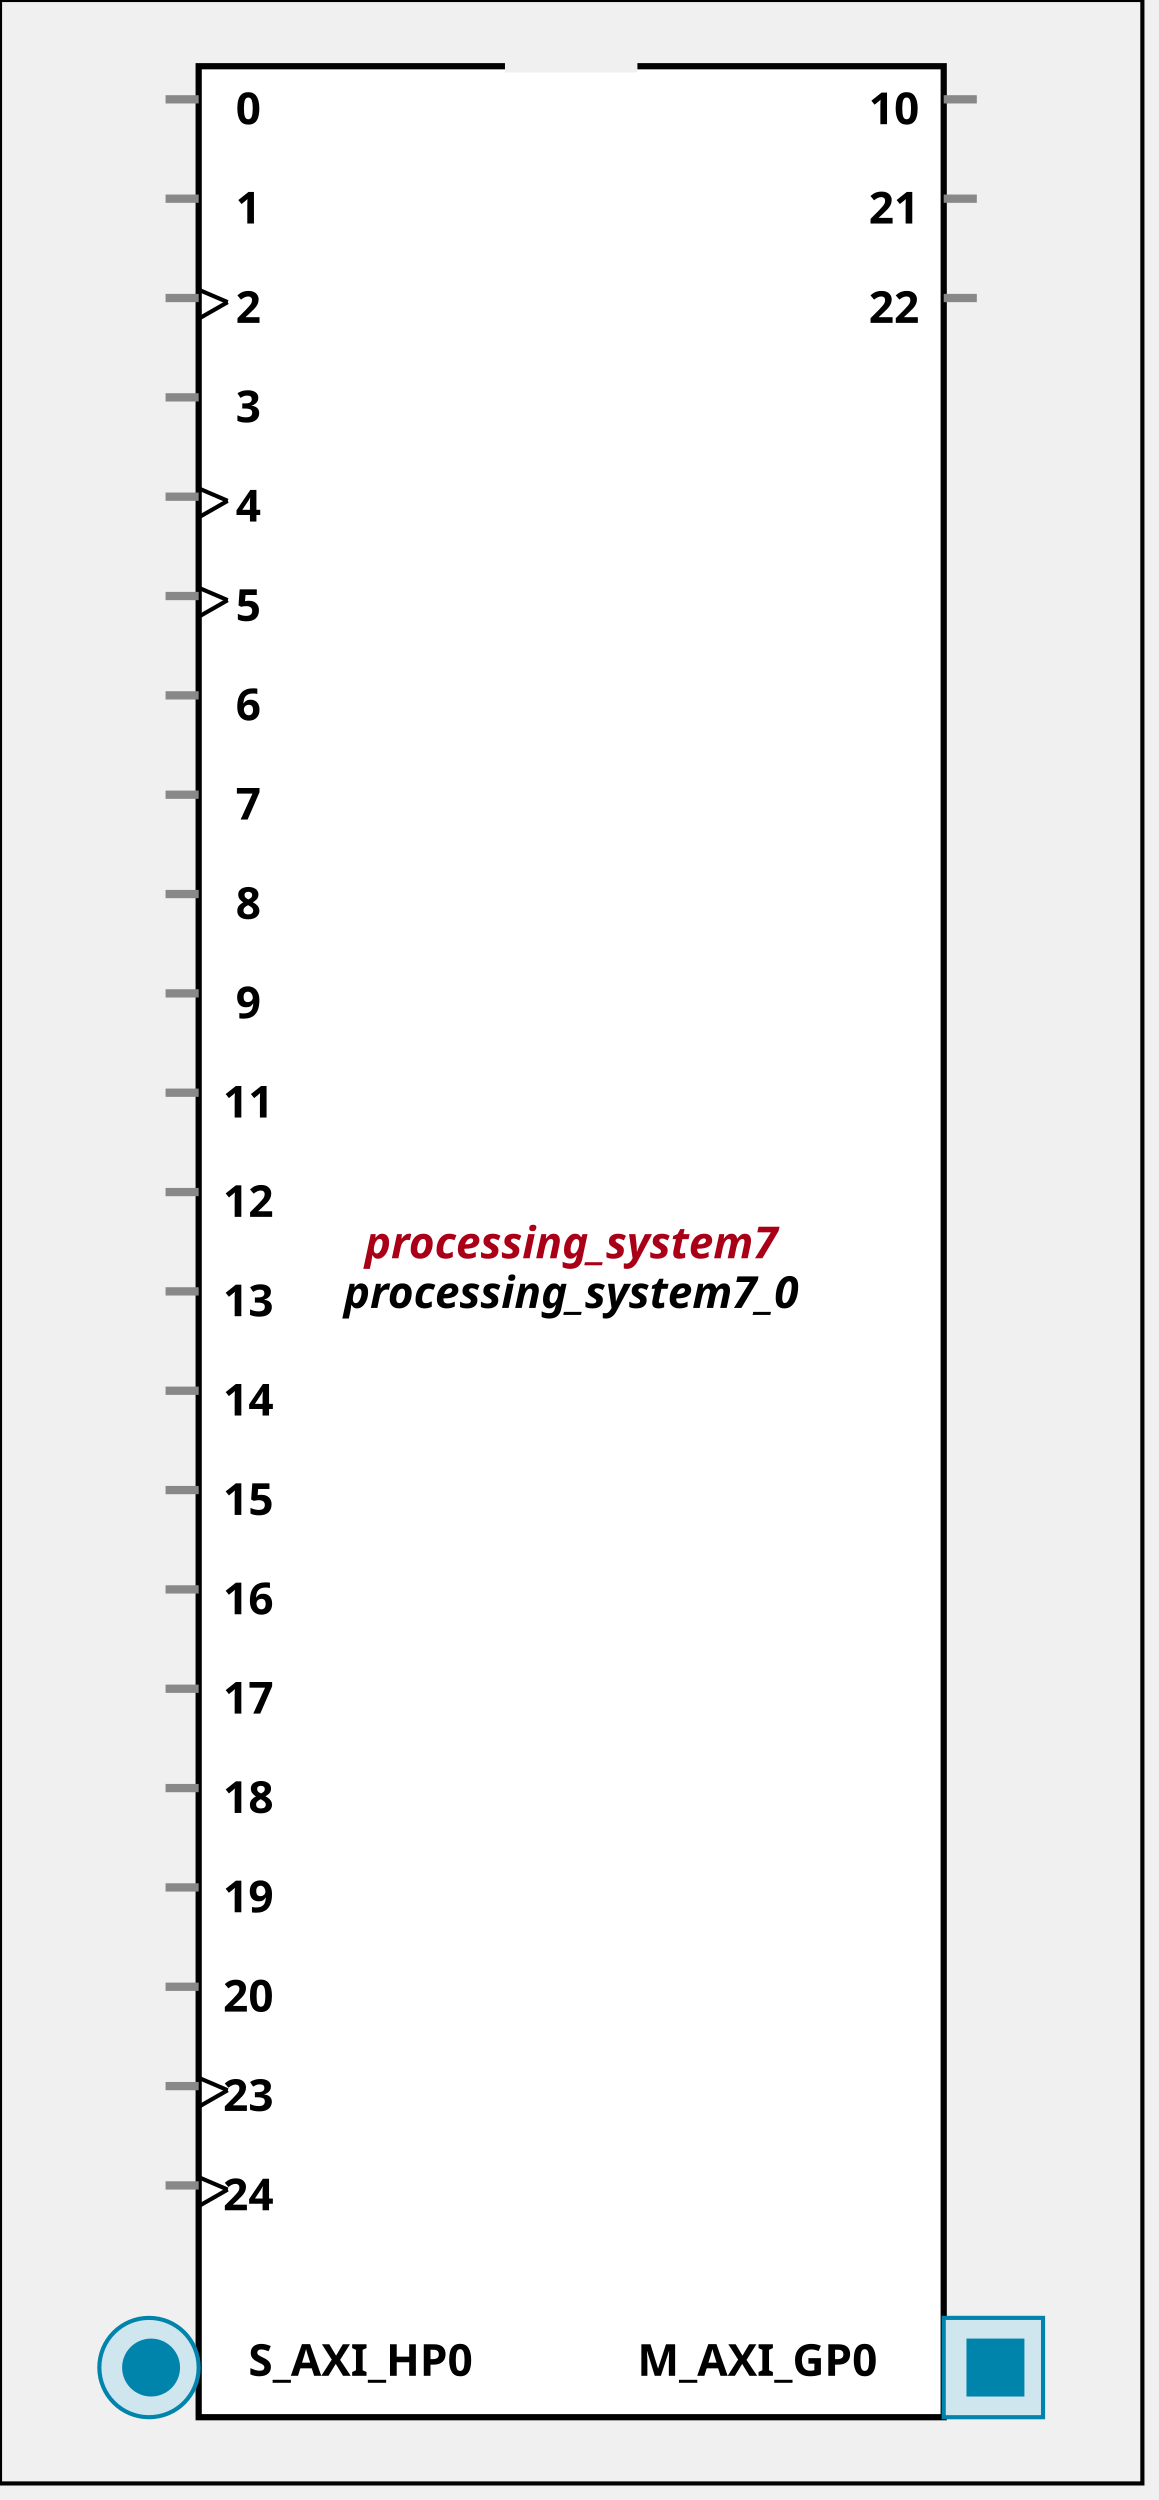
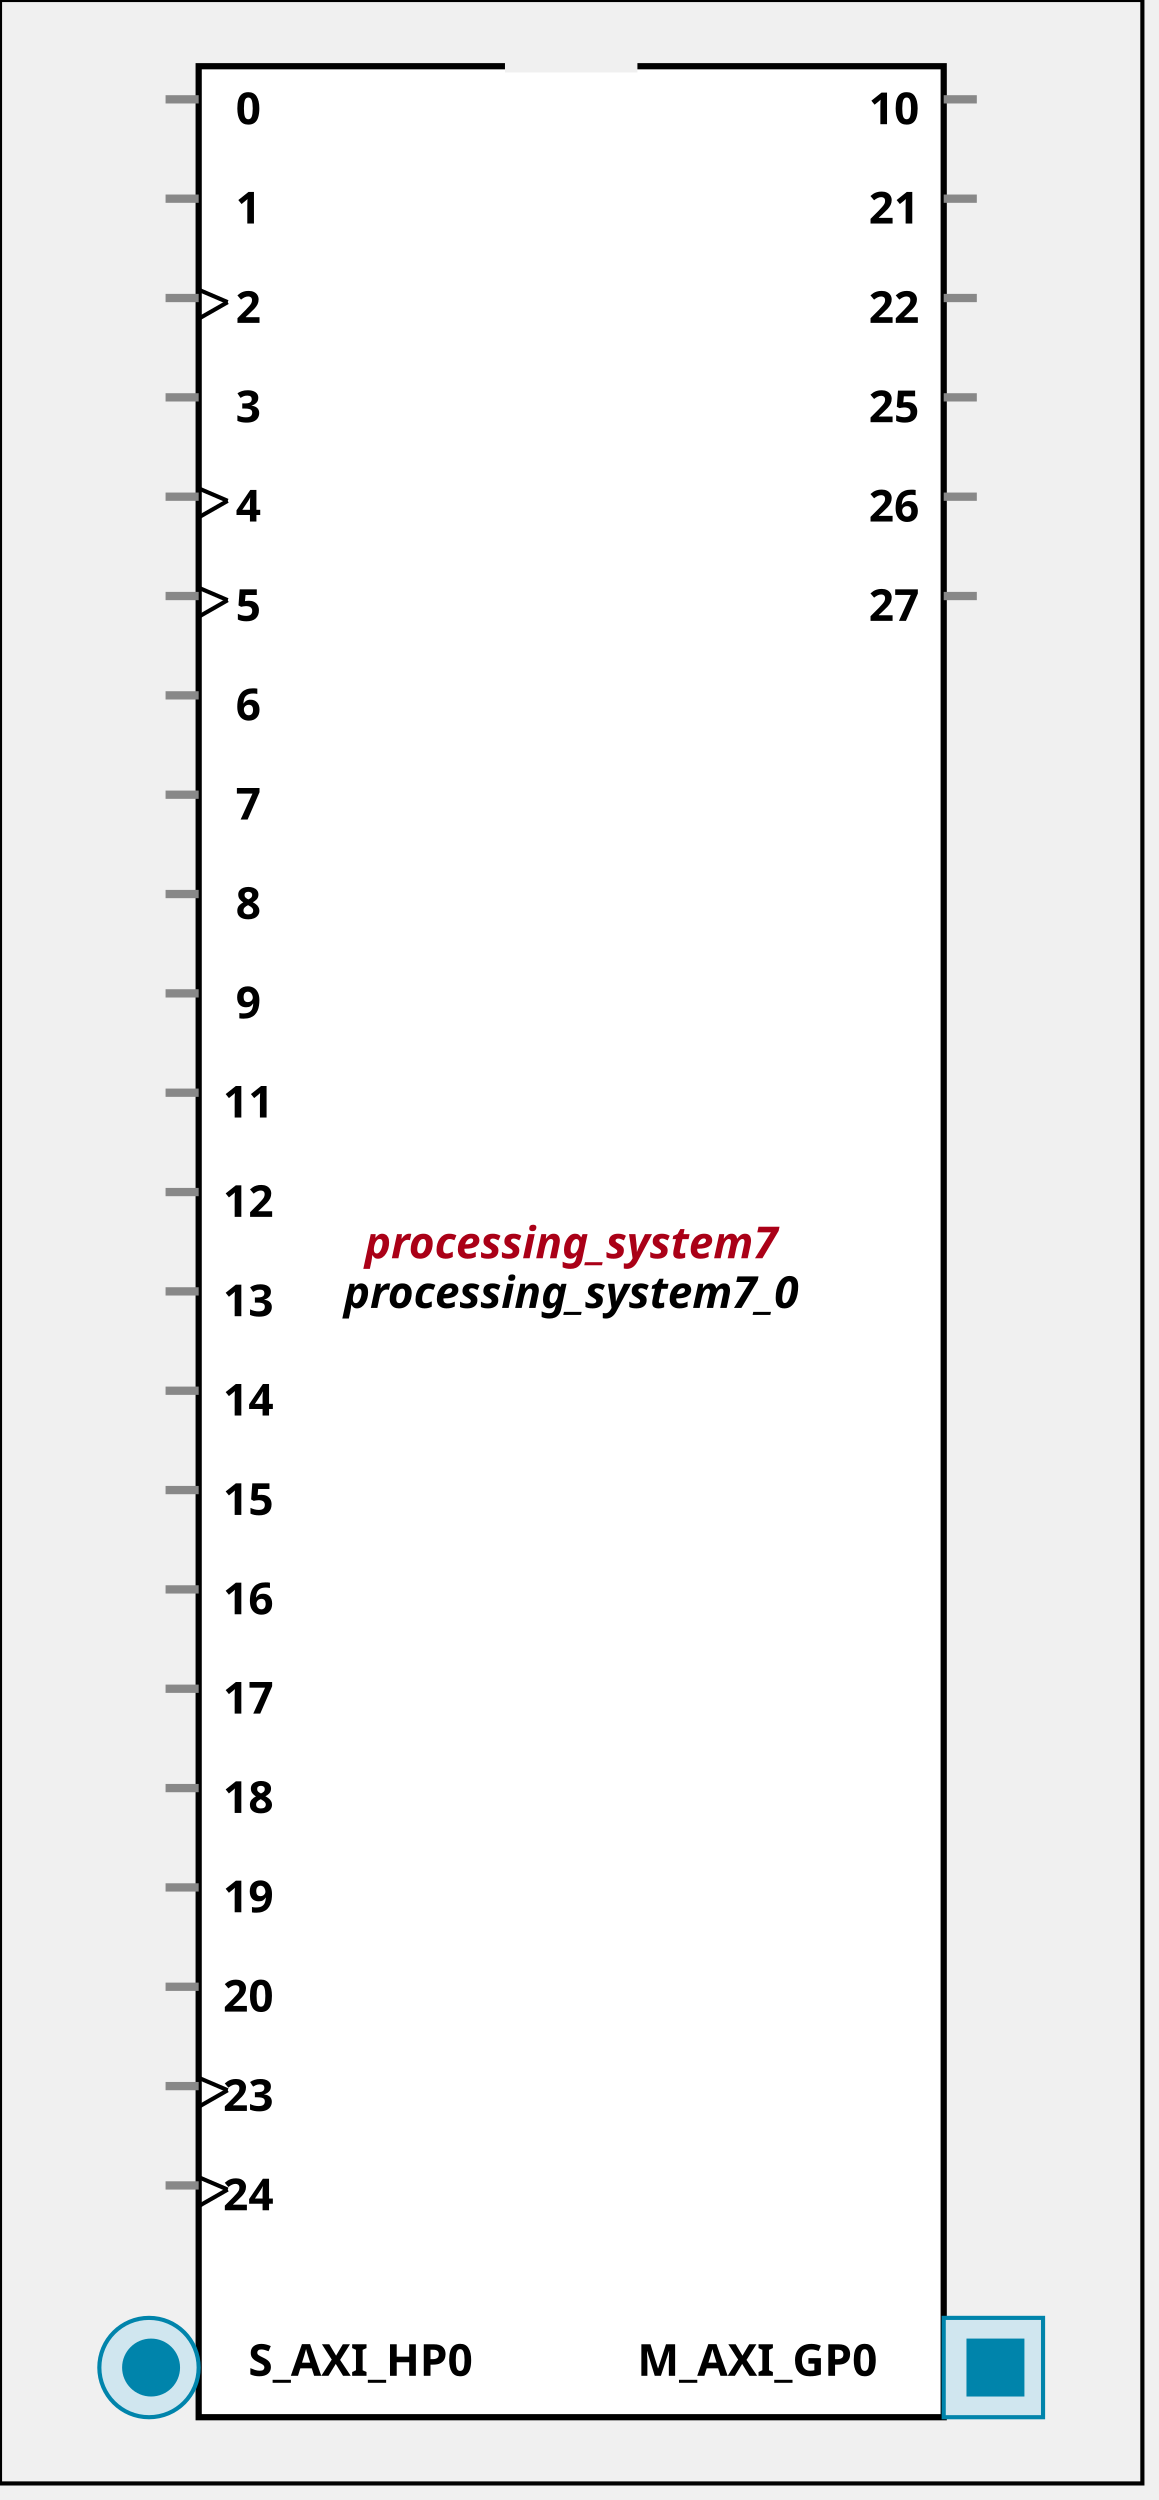
<svg xmlns:xlink="http://www.w3.org/1999/xlink" width="280" height="604">
  <defs>
    <g id="AXI_BifLabel">
      <rect x="0" y="0" rx="3" ry="3" width="32" height="16" style="fill:#0084AB; stroke:black; stroke-width:1" />
    </g>
    <g id="AXI_busconn_SLAVE">
      <circle cx="12" cy="12" r="12" style="fill:#D0E6EF; stroke:#0084AB; stroke-width:1" />
      <circle cx="12.5" cy="12" r="7" style="fill:#0084AB; stroke:none;" />
    </g>
    <g id="AXI_busconn_MASTER">
      <rect x="0" y="0" width="24" height="24" style="fill:#D0E6EF; stroke:#0084AB; stroke-width:1" />
      <rect x="5.5" y="5" width="14" height="14" style="fill:#0084AB; stroke:none;" />
    </g>
    <g id="AXIS_BifLabel">
      <rect x="0" y="0" rx="3" ry="3" width="32" height="16" style="fill:#0084AB; stroke:black; stroke-width:1" />
    </g>
    <g id="AXIS_busconn_TARGET">
      <circle cx="12" cy="12" r="12" style="fill:#D0E6EF; stroke:#0084AB; stroke-width:1" />
      <circle cx="12.5" cy="12" r="7" style="fill:#0084AB; stroke:none;" />
    </g>
    <g id="AXIS_busconn_INITIATOR">
      <rect x="0" y="0" width="24" height="24" style="fill:#D0E6EF; stroke:#0084AB; stroke-width:1" />
      <rect x="5.5" y="5" width="14" height="14" style="fill:#0084AB; stroke:none;" />
    </g>
    <g id="USER_BifLabel">
      <rect x="0" y="0" rx="3" ry="3" width="32" height="16" style="fill:#009999; stroke:black; stroke-width:1" />
    </g>
    <g id="USER_busconn_TARGET">
      <circle cx="12" cy="12" r="12" style="fill:#00CCCC; stroke:#009999; stroke-width:1" />
      <circle cx="12.5" cy="12" r="7" style="fill:#009999; stroke:none;" />
    </g>
    <g id="USER_busconn_INITIATOR">
      <rect x="0" y="0" width="24" height="24" style="fill:#00CCCC; stroke:#009999; stroke-width:1" />
      <rect x="5.5" y="5" width="14" height="14" style="fill:#009999; stroke:none;" />
    </g>
    <g id="KEY_BifLabel">
      <rect x="0" y="0" rx="3" ry="3" width="32" height="16" style="fill:#444444; stroke:black; stroke-width:1" />
    </g>
    <g id="KEY_busconn_SLAVE">
      <circle cx="12" cy="12" r="12" style="fill:#888888; stroke:#444444; stroke-width:1" />
      <circle cx="12.5" cy="12" r="7" style="fill:#444444; stroke:none;" />
    </g>
    <g id="KEY_busconn_MASTER">
      <rect x="0" y="0" width="24" height="24" style="fill:#888888; stroke:#444444; stroke-width:1" />
      <rect x="5.5" y="5" width="14" height="14" style="fill:#444444; stroke:none;" />
    </g>
    <g id="KEY_busconn_MASTER_SLAVE">
      <circle cx="12" cy="12" r="12" style="fill:#888888; stroke:#444444; stroke-width:1" />
      <circle cx="12.5" cy="12" r="7" style="fill:#444444; stroke:none;" />
      <rect x="0" y="12" width="24" height="12" style="fill:#888888; stroke:#444444; stroke-width:1" />
      <rect x="5.5" y="12" width="14" height="7" style="fill:#444444; stroke:none;" />
    </g>
    <g id="KEY_busconn_TARGET">
      <circle cx="12" cy="12" r="12" style="fill:#888888; stroke:#444444; stroke-width:1" />
      <circle cx="12.5" cy="12" r="7" style="fill:#444444; stroke:none;" />
    </g>
    <g id="KEY_busconn_INITIATOR">
      <rect x="0" y="0" width="24" height="24" style="fill:#888888; stroke:#444444; stroke-width:1" />
      <rect x="5.5" y="5" width="14" height="14" style="fill:#444444; stroke:none;" />
    </g>
    <g id="KEY_busconn_MONITOR">
      <rect x="0" y="0.5" width="24" height="7" style="fill:#444444; stroke:none;" />
      <rect x="0" y="16" width="24" height="7" style="fill:#444444; stroke:none;" />
    </g>
    <g id="KEY_busconn_USER">
      <circle cx="12" cy="12" r="12" style="fill:#888888; stroke:#444444; stroke-width:1" />
      <circle cx="12.5" cy="12" r="7" style="fill:#444444; stroke:none;" />
    </g>
    <g id="KEY_busconn_TRANSPARENT">
      <circle cx="12" cy="12" r="12" style="fill:#FFFFFF; stroke:#444444; stroke-width:1" />
      <circle cx="12.5" cy="12" r="7" style="fill:#FFFFFF; stroke:none;" />
    </g>
    <g id="HCurve" overflow="visible">
      <path d="m 0  0,      a 16 16, 0,0,0, 32,0,     z" style="fill:#F0F0F0;fill-opacity:1;stroke:black;stroke-width:1.5" />
      <line x1="0" y1="0" x2="32" y2="0" style="stroke:#F0F0F0;stroke-width:3" />
    </g>
    <g id="IPD_StandardBody">
      <rect x="0" y="0" width="276" height="600" style="fill:#F0F0F0;fill-opacity: 1.0; stroke:#000000; stroke-width:1" />
      <rect x="48" y="16" width="180" height="568" style="fill:#FFFFFF; fill-opacity: 1.0; stroke:#000000; stroke-width:1.5" />
      <use x="122" y="16" xlink:href="#HCurve" />
    </g>
    <g id="IPD_PORT">
      <rect width="8" height="8" style="fill:#888888;stroke-width:1;stroke:black;" />
    </g>
    <g id="IPD_SPort">
      <line x1="0" y1="0" x2="8" y2="0" style="stroke:#888888;stroke-width:2;stroke-opacity:1" />
    </g>
    <g id="IPD_PortClk">
      <line x1="0" y1="0" x2="7" y2="3" style="stroke:#000000;stroke-width:1;stroke-opacity:1" />
      <line x1="7" y1="3" x2="0" y2="7" style="stroke:#000000;stroke-width:1;stroke-opacity:1" />
    </g>
  </defs>
  <use x="0" y="0" xlink:href="#IPD_StandardBody" />
  <text x="138" y="304" fill="#AA0017" stroke="none" font-size="8pt" font-style="italic" font-weight="bold" text-anchor="middle" font-family="Verdana Arial Helvetica san-serif">processing_system7</text>
  <text x="138" y="316" fill="#000000" stroke="none" font-size="8pt" font-style="italic" font-weight="bold" text-anchor="middle" font-family="Courier Arial Helvetica san-serif">processing_system7_0</text>
  <use x="40" y="24" xlink:href="#IPD_SPort" />
  <text x="60" y="30" fill="#000000" stroke="none" font-size="8pt" font-style="normal" font-weight="bold" text-anchor="middle" font-family="Verdana Arial Helvetica san-serif">0</text>
  <use x="40" y="48" xlink:href="#IPD_SPort" />
  <text x="60" y="54" fill="#000000" stroke="none" font-size="8pt" font-style="normal" font-weight="bold" text-anchor="middle" font-family="Verdana Arial Helvetica san-serif">1</text>
  <use x="40" y="72" xlink:href="#IPD_SPort" />
  <use x="48" y="70" xlink:href="#IPD_PortClk" />
  <text x="60" y="78" fill="#000000" stroke="none" font-size="8pt" font-style="normal" font-weight="bold" text-anchor="middle" font-family="Verdana Arial Helvetica san-serif">2</text>
  <use x="40" y="96" xlink:href="#IPD_SPort" />
  <text x="60" y="102" fill="#000000" stroke="none" font-size="8pt" font-style="normal" font-weight="bold" text-anchor="middle" font-family="Verdana Arial Helvetica san-serif">3</text>
  <use x="40" y="120" xlink:href="#IPD_SPort" />
  <use x="48" y="118" xlink:href="#IPD_PortClk" />
  <text x="60" y="126" fill="#000000" stroke="none" font-size="8pt" font-style="normal" font-weight="bold" text-anchor="middle" font-family="Verdana Arial Helvetica san-serif">4</text>
  <use x="40" y="144" xlink:href="#IPD_SPort" />
  <use x="48" y="142" xlink:href="#IPD_PortClk" />
  <text x="60" y="150" fill="#000000" stroke="none" font-size="8pt" font-style="normal" font-weight="bold" text-anchor="middle" font-family="Verdana Arial Helvetica san-serif">5</text>
  <use x="40" y="168" xlink:href="#IPD_SPort" />
  <text x="60" y="174" fill="#000000" stroke="none" font-size="8pt" font-style="normal" font-weight="bold" text-anchor="middle" font-family="Verdana Arial Helvetica san-serif">6</text>
  <use x="40" y="192" xlink:href="#IPD_SPort" />
  <text x="60" y="198" fill="#000000" stroke="none" font-size="8pt" font-style="normal" font-weight="bold" text-anchor="middle" font-family="Verdana Arial Helvetica san-serif">7</text>
  <use x="40" y="216" xlink:href="#IPD_SPort" />
  <text x="60" y="222" fill="#000000" stroke="none" font-size="8pt" font-style="normal" font-weight="bold" text-anchor="middle" font-family="Verdana Arial Helvetica san-serif">8</text>
  <use x="40" y="240" xlink:href="#IPD_SPort" />
  <text x="60" y="246" fill="#000000" stroke="none" font-size="8pt" font-style="normal" font-weight="bold" text-anchor="middle" font-family="Verdana Arial Helvetica san-serif">9</text>
  <use x="40" y="264" xlink:href="#IPD_SPort" />
  <text x="60" y="270" fill="#000000" stroke="none" font-size="8pt" font-style="normal" font-weight="bold" text-anchor="middle" font-family="Verdana Arial Helvetica san-serif">11</text>
  <use x="40" y="288" xlink:href="#IPD_SPort" />
  <text x="60" y="294" fill="#000000" stroke="none" font-size="8pt" font-style="normal" font-weight="bold" text-anchor="middle" font-family="Verdana Arial Helvetica san-serif">12</text>
  <use x="40" y="312" xlink:href="#IPD_SPort" />
  <text x="60" y="318" fill="#000000" stroke="none" font-size="8pt" font-style="normal" font-weight="bold" text-anchor="middle" font-family="Verdana Arial Helvetica san-serif">13</text>
  <use x="40" y="336" xlink:href="#IPD_SPort" />
  <text x="60" y="342" fill="#000000" stroke="none" font-size="8pt" font-style="normal" font-weight="bold" text-anchor="middle" font-family="Verdana Arial Helvetica san-serif">14</text>
  <use x="40" y="360" xlink:href="#IPD_SPort" />
  <text x="60" y="366" fill="#000000" stroke="none" font-size="8pt" font-style="normal" font-weight="bold" text-anchor="middle" font-family="Verdana Arial Helvetica san-serif">15</text>
  <use x="40" y="384" xlink:href="#IPD_SPort" />
  <text x="60" y="390" fill="#000000" stroke="none" font-size="8pt" font-style="normal" font-weight="bold" text-anchor="middle" font-family="Verdana Arial Helvetica san-serif">16</text>
  <use x="40" y="408" xlink:href="#IPD_SPort" />
  <text x="60" y="414" fill="#000000" stroke="none" font-size="8pt" font-style="normal" font-weight="bold" text-anchor="middle" font-family="Verdana Arial Helvetica san-serif">17</text>
  <use x="40" y="432" xlink:href="#IPD_SPort" />
  <text x="60" y="438" fill="#000000" stroke="none" font-size="8pt" font-style="normal" font-weight="bold" text-anchor="middle" font-family="Verdana Arial Helvetica san-serif">18</text>
  <use x="40" y="456" xlink:href="#IPD_SPort" />
  <text x="60" y="462" fill="#000000" stroke="none" font-size="8pt" font-style="normal" font-weight="bold" text-anchor="middle" font-family="Verdana Arial Helvetica san-serif">19</text>
  <use x="40" y="480" xlink:href="#IPD_SPort" />
  <text x="60" y="486" fill="#000000" stroke="none" font-size="8pt" font-style="normal" font-weight="bold" text-anchor="middle" font-family="Verdana Arial Helvetica san-serif">20</text>
  <use x="40" y="504" xlink:href="#IPD_SPort" />
  <use x="48" y="502" xlink:href="#IPD_PortClk" />
  <text x="60" y="510" fill="#000000" stroke="none" font-size="8pt" font-style="normal" font-weight="bold" text-anchor="middle" font-family="Verdana Arial Helvetica san-serif">23</text>
  <use x="40" y="528" xlink:href="#IPD_SPort" />
  <use x="48" y="526" xlink:href="#IPD_PortClk" />
  <text x="60" y="534" fill="#000000" stroke="none" font-size="8pt" font-style="normal" font-weight="bold" text-anchor="middle" font-family="Verdana Arial Helvetica san-serif">24</text>
  <use x="228" y="24" xlink:href="#IPD_SPort" />
  <text x="216" y="30" fill="#000000" stroke="none" font-size="8pt" font-style="normal" font-weight="bold" text-anchor="middle" font-family="Verdana Arial Helvetica san-serif">10</text>
  <use x="228" y="48" xlink:href="#IPD_SPort" />
  <text x="216" y="54" fill="#000000" stroke="none" font-size="8pt" font-style="normal" font-weight="bold" text-anchor="middle" font-family="Verdana Arial Helvetica san-serif">21</text>
  <use x="228" y="72" xlink:href="#IPD_SPort" />
  <text x="216" y="78" fill="#000000" stroke="none" font-size="8pt" font-style="normal" font-weight="bold" text-anchor="middle" font-family="Verdana Arial Helvetica san-serif">22</text>
+   <use x="228" y="96" xlink:href="#IPD_SPort" />
+   <text x="216" y="102" fill="#000000" stroke="none" font-size="8pt" font-style="normal" font-weight="bold" text-anchor="middle" font-family="Verdana Arial Helvetica san-serif">25</text>
+   <use x="228" y="120" xlink:href="#IPD_SPort" />
+   <text x="216" y="126" fill="#000000" stroke="none" font-size="8pt" font-style="normal" font-weight="bold" text-anchor="middle" font-family="Verdana Arial Helvetica san-serif">26</text>
+   <use x="228" y="144" xlink:href="#IPD_SPort" />
+   <text x="216" y="150" fill="#000000" stroke="none" font-size="8pt" font-style="normal" font-weight="bold" text-anchor="middle" font-family="Verdana Arial Helvetica san-serif">27</text>
  <use x="24" y="560" xlink:href="#AXI_busconn_SLAVE" />
  <text x="60" y="574" fill="#000000" stroke="none" font-size="8pt" font-style="normal" font-weight="bold" font-family="Verdana Arial Helvetica san-serif">S_AXI_HP0</text>
  <use x="228" y="560" xlink:href="#AXI_busconn_MASTER" />
  <text x="154" y="574" fill="#000000" stroke="none" font-size="8pt" font-style="normal" font-weight="bold" font-family="Verdana Arial Helvetica san-serif">M_AXI_GP0</text>
</svg>
